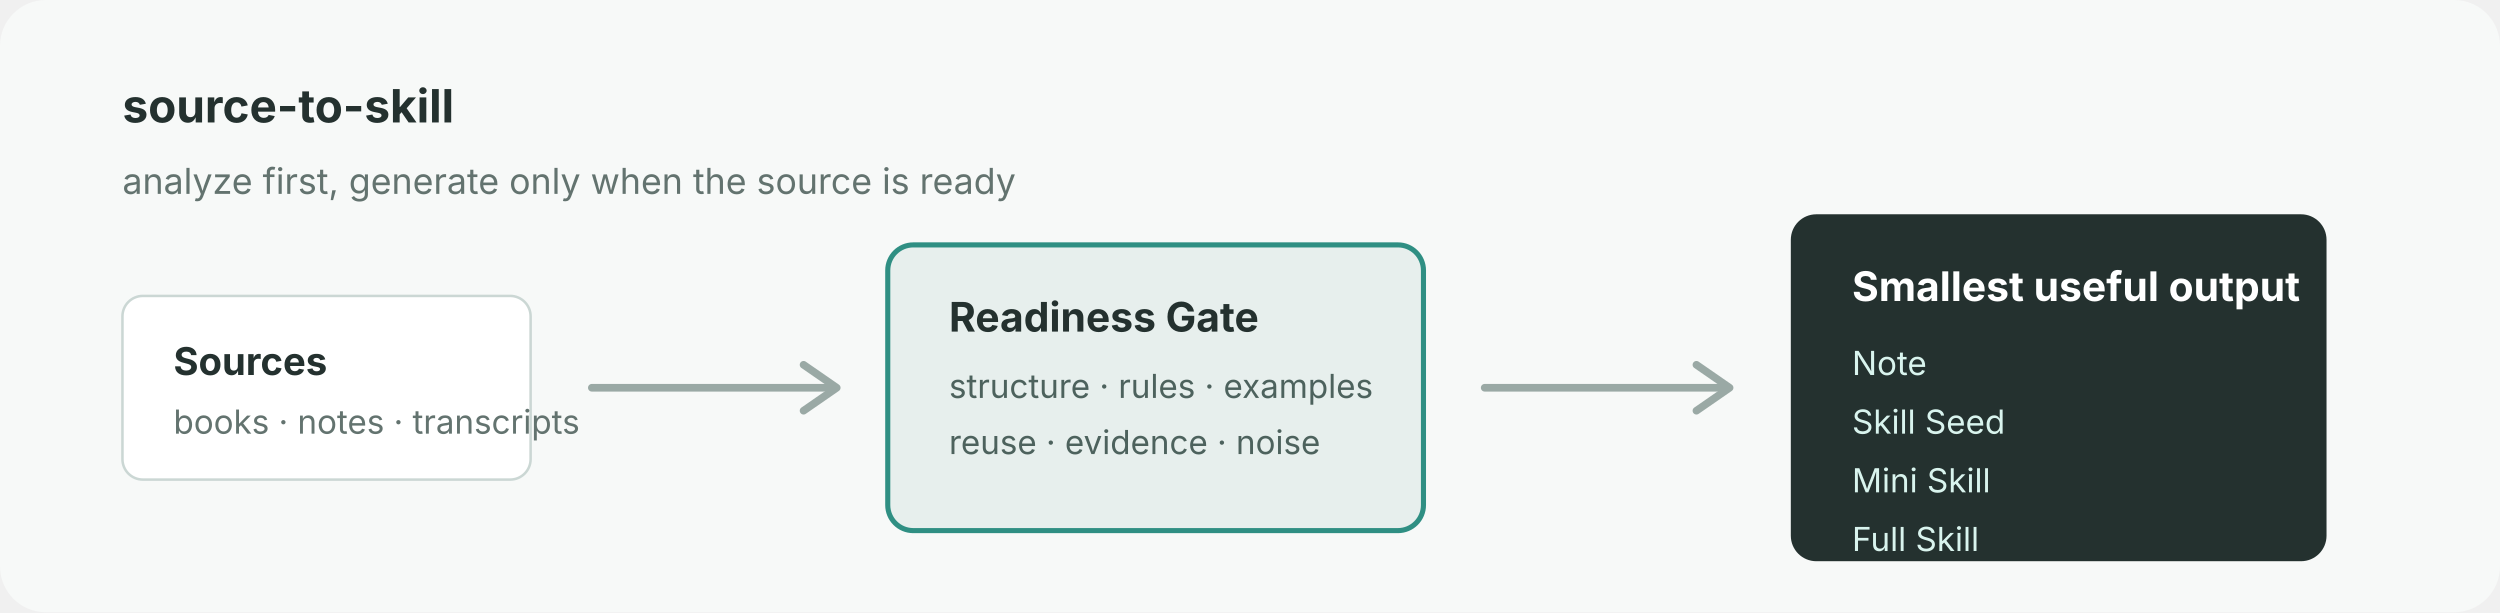
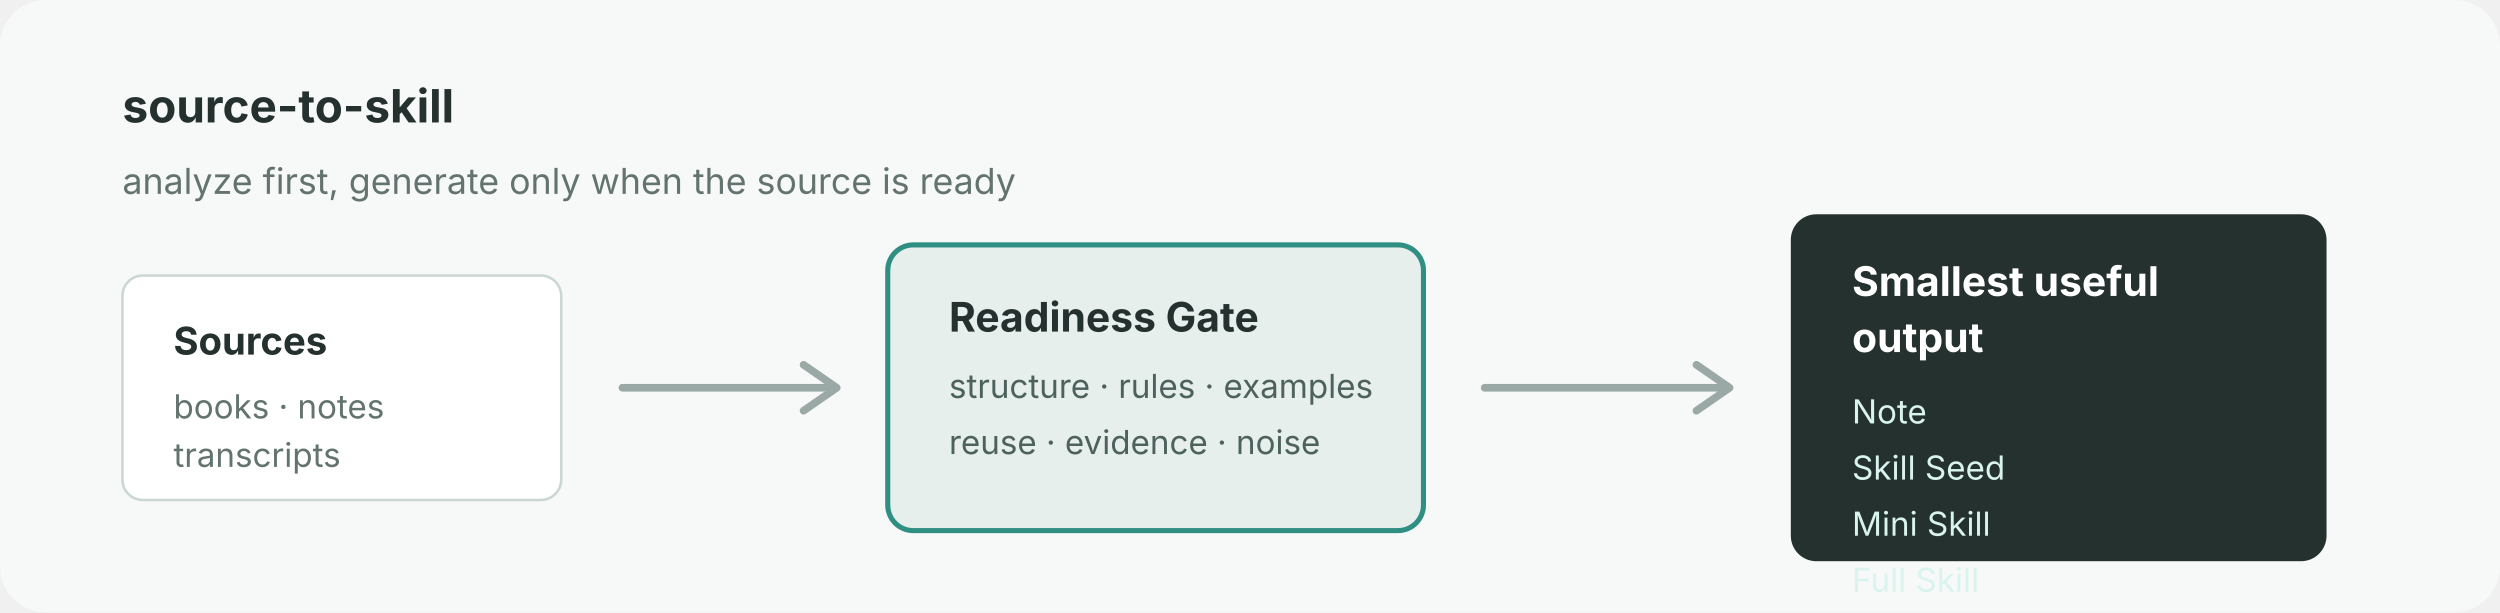
<svg xmlns="http://www.w3.org/2000/svg" width="980" height="240" viewBox="0 0 980 240" role="img" aria-labelledby="title desc">
  <rect width="980" height="240" rx="18" fill="#f7f9f8" />
  <g font-family="Inter, ui-sans-serif, system-ui, -apple-system, BlinkMacSystemFont, Segoe UI, sans-serif">
    <text x="48" y="48" font-size="18" font-weight="700" fill="#24312f">source-to-skill</text>
    <text x="48" y="76" font-size="14" fill="#63736f">analyze first, generate only when the source is ready</text>
-     <g transform="translate(48 116)">
-       <rect width="160" height="72" rx="8" fill="#ffffff" stroke="#cbd7d4" />
+     <g transform="translate(48 108)">
+       <rect width="172" height="88" rx="8" fill="#ffffff" stroke="#cbd7d4" />
      <text x="20" y="31" font-size="15" font-weight="700" fill="#24312f">Sources</text>
-       <text x="20" y="54" font-size="13" fill="#63736f">books · notes · transcripts</text>
+       <text x="20" y="56" font-size="13" fill="#63736f">books · notes</text>
+       <text x="20" y="75" font-size="13" fill="#63736f">transcripts</text>
    </g>
-     <path d="M232 152h92" stroke="#9aa9a5" stroke-width="3" stroke-linecap="round" />
+     <path d="M244 152h80" stroke="#9aa9a5" stroke-width="3" stroke-linecap="round" />
    <path d="M315 143l13 9-13 9" fill="none" stroke="#9aa9a5" stroke-width="3" stroke-linecap="round" stroke-linejoin="round" />
    <g transform="translate(348 96)">
      <rect width="210" height="112" rx="10" fill="#e7efed" stroke="#2f8f83" stroke-width="2" />
      <text x="24" y="34" font-size="16" font-weight="700" fill="#24312f">Readiness Gate</text>
      <text x="24" y="60" font-size="13" fill="#4d625d">structure · rules · examples</text>
      <text x="24" y="82" font-size="13" fill="#4d625d">reuse · evidence · noise</text>
    </g>
    <path d="M582 152h92" stroke="#9aa9a5" stroke-width="3" stroke-linecap="round" />
    <path d="M665 143l13 9-13 9" fill="none" stroke="#9aa9a5" stroke-width="3" stroke-linecap="round" stroke-linejoin="round" />
    <g transform="translate(702 84)">
      <rect width="210" height="136" rx="10" fill="#24312f" />
-       <text x="24" y="34" font-size="16" font-weight="700" fill="#ffffff">Smallest useful output</text>
-       <text x="24" y="63" font-size="13" fill="#d9f4ee">Note</text>
-       <text x="24" y="86" font-size="13" fill="#d9f4ee">Skill Seed</text>
-       <text x="24" y="109" font-size="13" fill="#d9f4ee">Mini Skill</text>
-       <text x="24" y="132" font-size="13" fill="#d9f4ee">Full Skill</text>
+       <text x="24" y="32" font-size="16" font-weight="700" fill="#ffffff">Smallest useful</text>
+       <text x="24" y="54" font-size="16" font-weight="700" fill="#ffffff">output</text>
+       <text x="24" y="82" font-size="13" fill="#d9f4ee">Note</text>
+       <text x="24" y="104" font-size="13" fill="#d9f4ee">Skill Seed</text>
+       <text x="24" y="126" font-size="13" fill="#d9f4ee">Mini Skill</text>
+       <text x="24" y="148" font-size="13" fill="#d9f4ee">Full Skill</text>
    </g>
  </g>
</svg>
